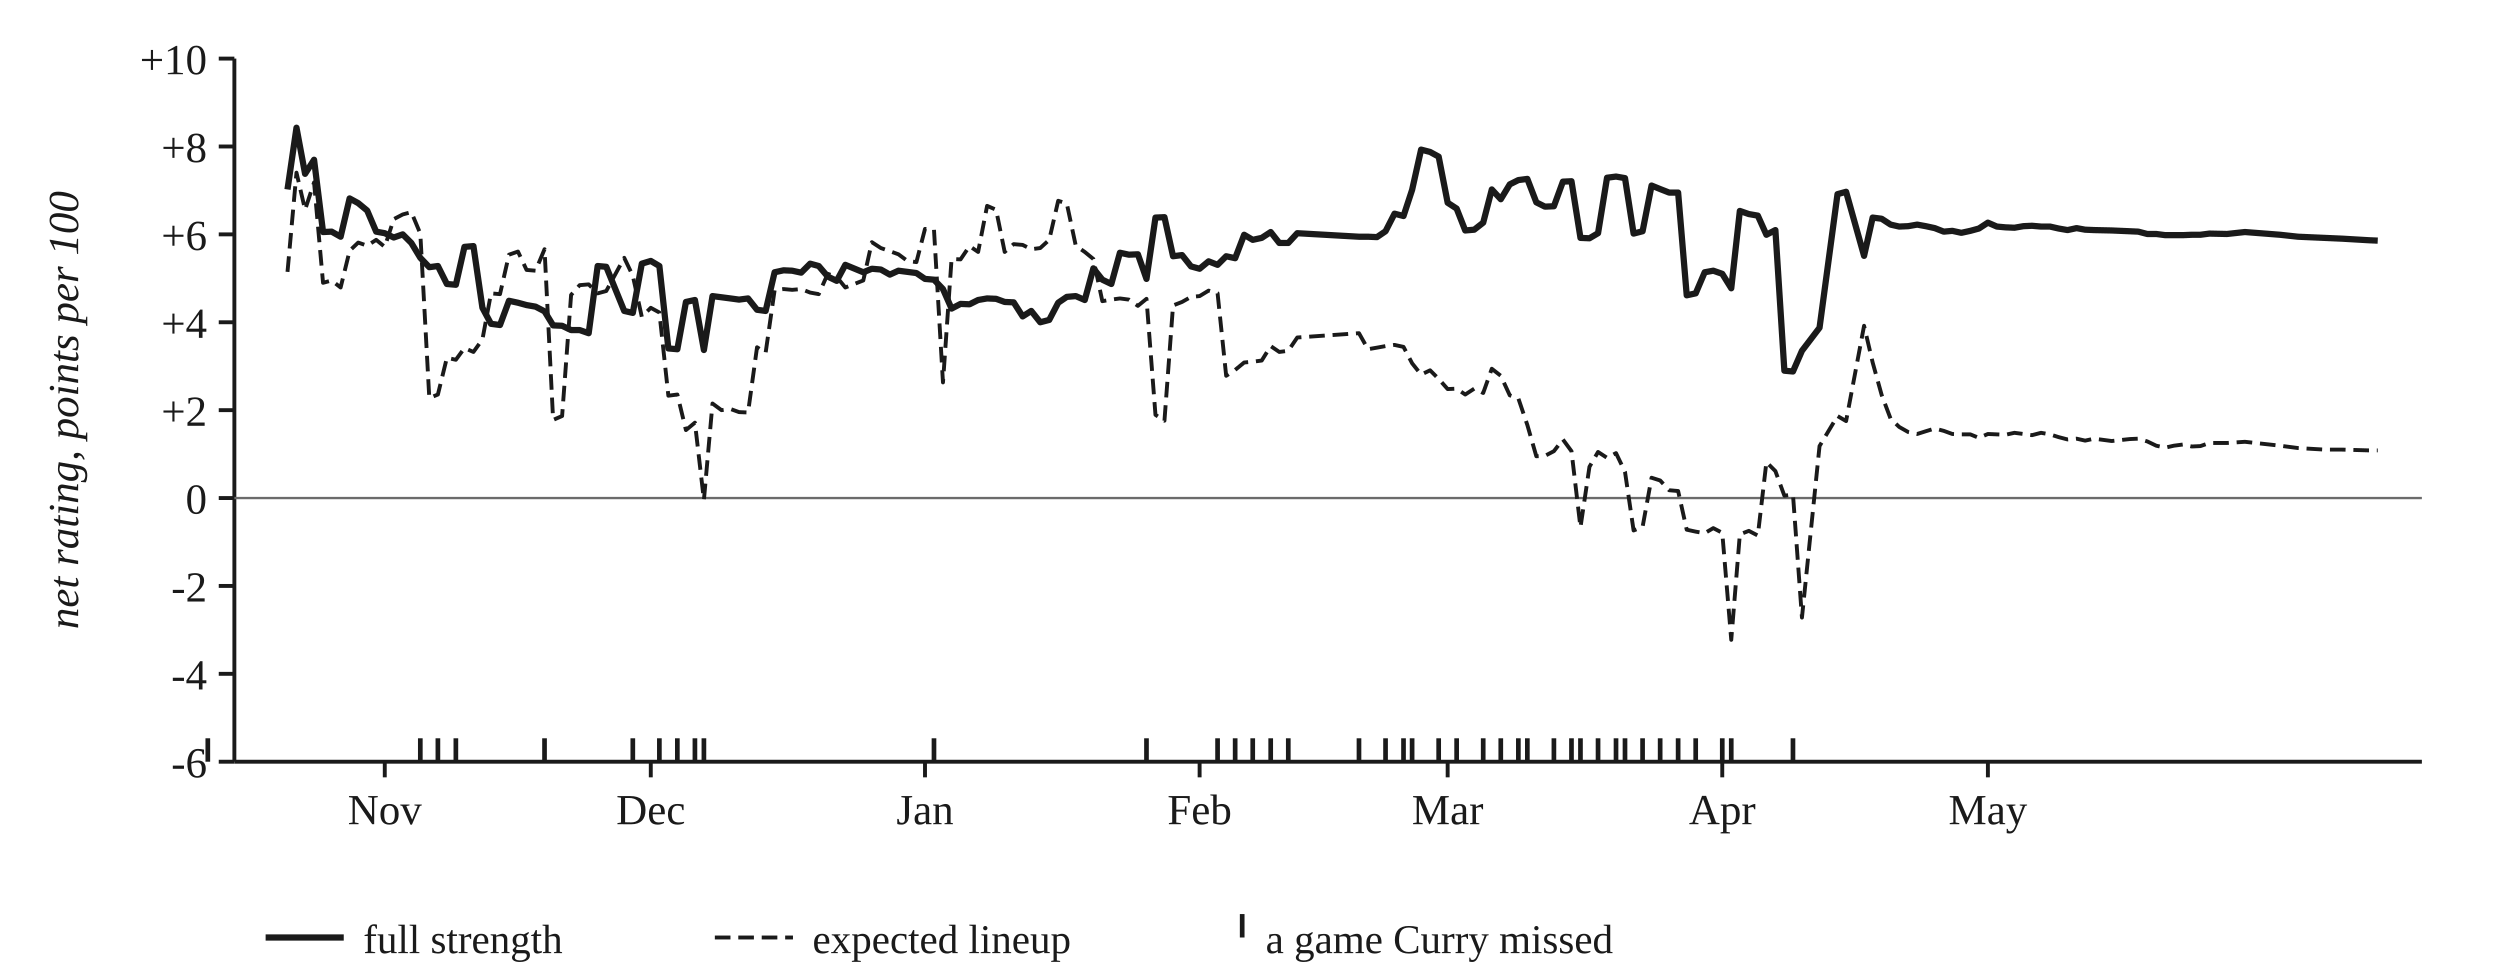
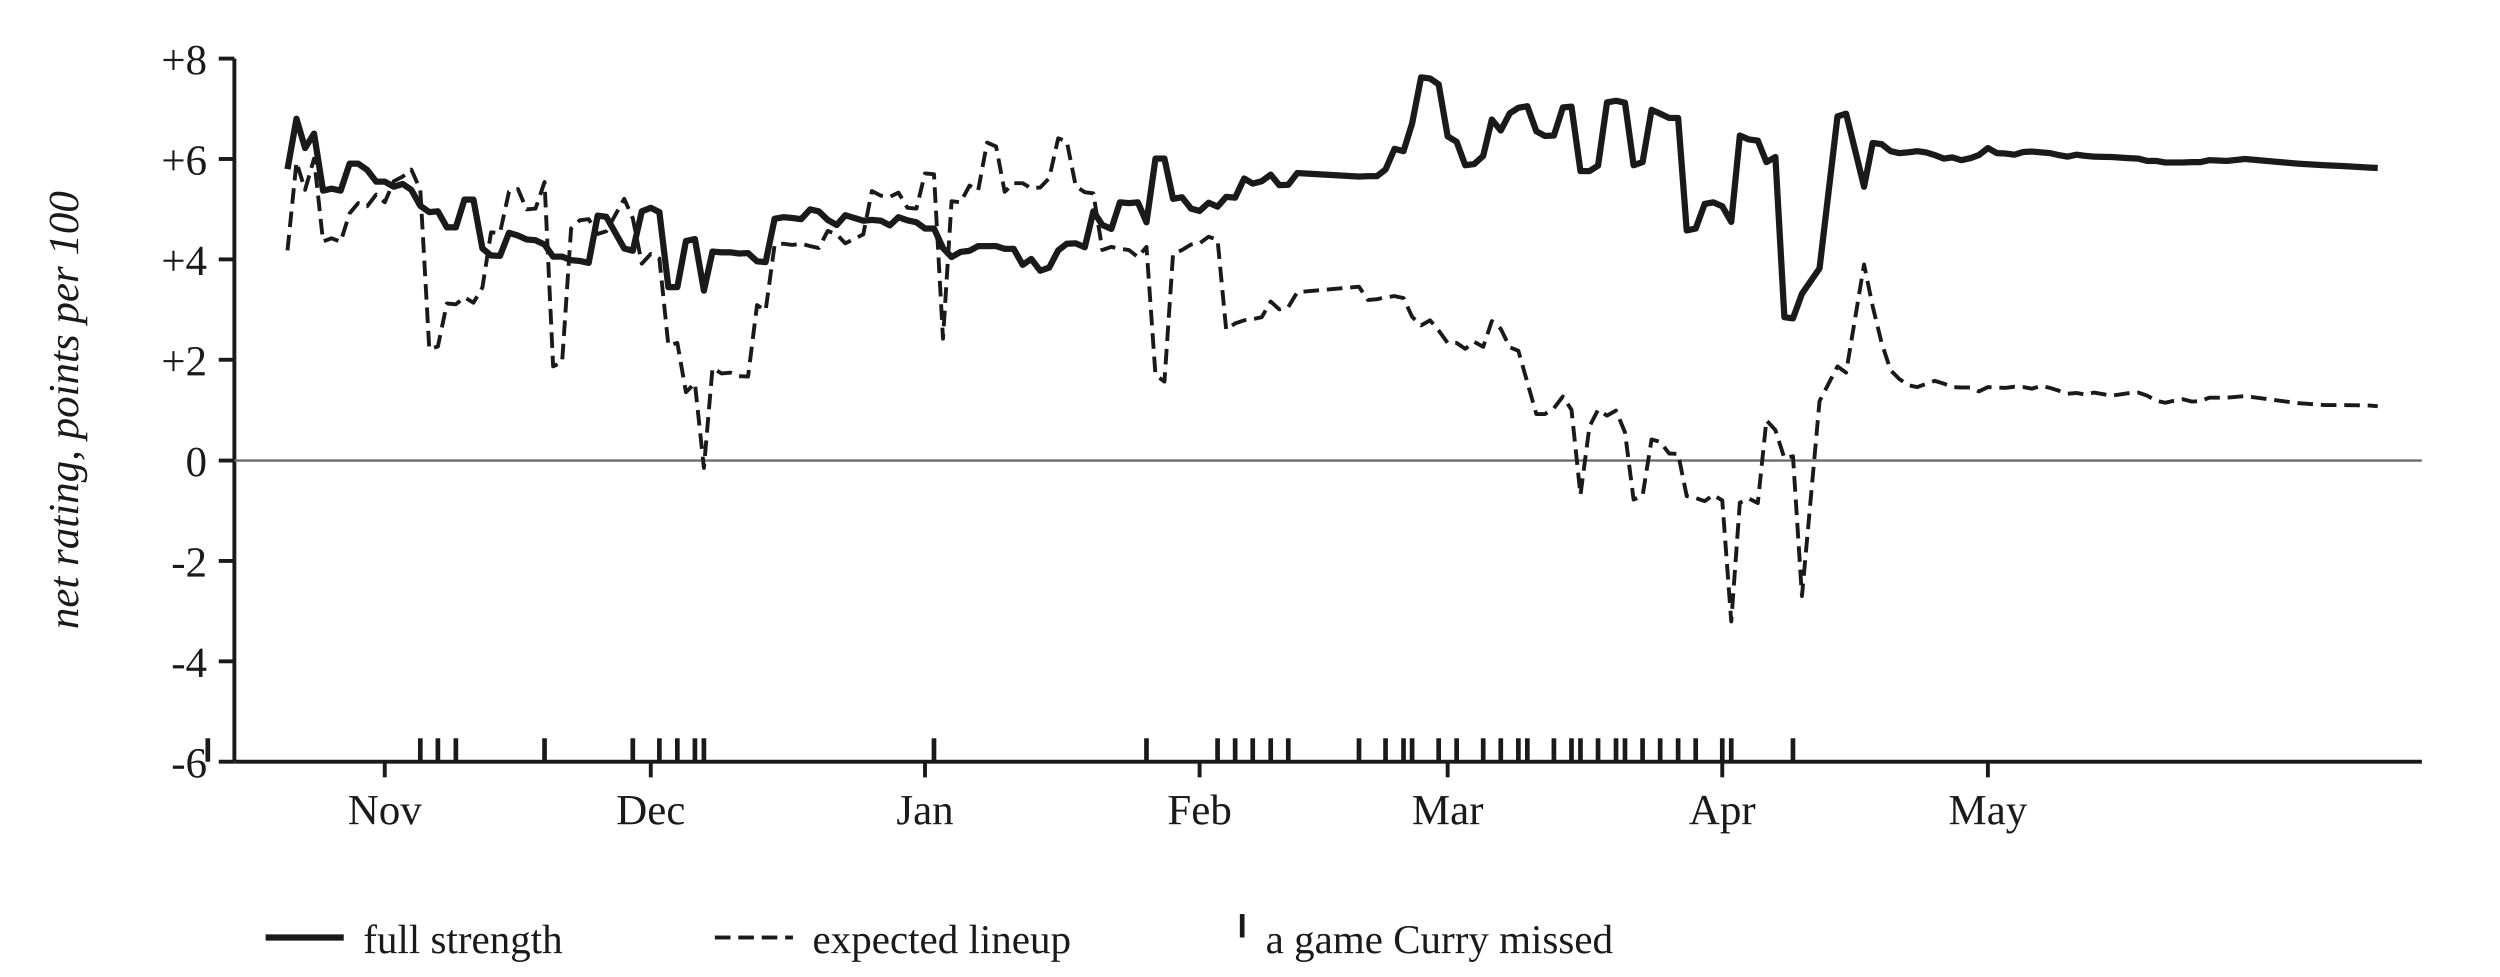
<svg xmlns="http://www.w3.org/2000/svg" viewBox="0 0 640 250" width="100%" role="img" aria-label="Two lines over the 2026 season: Golden State's full-strength rating and its rating with the expected lineup, which drops on the days Curry was out">
  <defs>
    <pattern id="hatch" width="6" height="6" patternUnits="userSpaceOnUse" patternTransform="rotate(45)">
      <rect width="6" height="6" fill="#fbfaf5" />
      <line x1="0" y1="0" x2="0" y2="6" stroke="#1a1a1a" stroke-width="1.4" />
    </pattern>
    <pattern id="dots" width="5" height="5" patternUnits="userSpaceOnUse">
      <rect width="5" height="5" fill="#fbfaf5" />
      <circle cx="2.5" cy="2.5" r=".9" fill="#1a1a1a" />
    </pattern>
    <marker id="arrow" viewBox="0 0 10 10" refX="9" refY="5" markerWidth="7" markerHeight="7" orient="auto-start-reverse">
      <path d="M 0 1 L 9 5 L 0 9 z" fill="#1a1a1a" />
    </marker>
  </defs>
  <line x1="60" y1="15" x2="60" y2="195" stroke="#1a1a1a" stroke-width="1.0" />
  <line x1="60" y1="195" x2="620" y2="195" stroke="#1a1a1a" stroke-width="1.0" />
  <line x1="56" y1="195" x2="60" y2="195" stroke="#1a1a1a" stroke-width="1.0" />
  <text x="53" y="199" font-size="11" text-anchor="end" fill="#1a1a1a">-6</text>
-   <line x1="56" y1="172.5" x2="60" y2="172.5" stroke="#1a1a1a" stroke-width="1.0" />
-   <text x="53" y="176.5" font-size="11" text-anchor="end" fill="#1a1a1a">-4</text>
-   <line x1="56" y1="150" x2="60" y2="150" stroke="#1a1a1a" stroke-width="1.0" />
-   <text x="53" y="154" font-size="11" text-anchor="end" fill="#1a1a1a">-2</text>
-   <line x1="56" y1="127.5" x2="60" y2="127.5" stroke="#1a1a1a" stroke-width="1.0" />
-   <text x="53" y="131.5" font-size="11" text-anchor="end" fill="#1a1a1a">0</text>
-   <line x1="56" y1="105" x2="60" y2="105" stroke="#1a1a1a" stroke-width="1.0" />
-   <text x="53" y="109" font-size="11" text-anchor="end" fill="#1a1a1a">+2</text>
-   <line x1="56" y1="82.5" x2="60" y2="82.5" stroke="#1a1a1a" stroke-width="1.0" />
-   <text x="53" y="86.5" font-size="11" text-anchor="end" fill="#1a1a1a">+4</text>
-   <line x1="56" y1="60" x2="60" y2="60" stroke="#1a1a1a" stroke-width="1.0" />
-   <text x="53" y="64" font-size="11" text-anchor="end" fill="#1a1a1a">+6</text>
-   <line x1="56" y1="37.5" x2="60" y2="37.5" stroke="#1a1a1a" stroke-width="1.0" />
-   <text x="53" y="41.5" font-size="11" text-anchor="end" fill="#1a1a1a">+8</text>
+   <line x1="56" y1="169.3" x2="60" y2="169.3" stroke="#1a1a1a" stroke-width="1.0" />
+   <text x="53" y="173.3" font-size="11" text-anchor="end" fill="#1a1a1a">-4</text>
+   <line x1="56" y1="143.6" x2="60" y2="143.6" stroke="#1a1a1a" stroke-width="1.0" />
+   <text x="53" y="147.6" font-size="11" text-anchor="end" fill="#1a1a1a">-2</text>
+   <line x1="56" y1="117.9" x2="60" y2="117.9" stroke="#1a1a1a" stroke-width="1.0" />
+   <text x="53" y="121.9" font-size="11" text-anchor="end" fill="#1a1a1a">0</text>
+   <line x1="56" y1="92.1" x2="60" y2="92.1" stroke="#1a1a1a" stroke-width="1.0" />
+   <text x="53" y="96.1" font-size="11" text-anchor="end" fill="#1a1a1a">+2</text>
+   <line x1="56" y1="66.4" x2="60" y2="66.4" stroke="#1a1a1a" stroke-width="1.0" />
+   <text x="53" y="70.4" font-size="11" text-anchor="end" fill="#1a1a1a">+4</text>
+   <line x1="56" y1="40.7" x2="60" y2="40.7" stroke="#1a1a1a" stroke-width="1.0" />
+   <text x="53" y="44.7" font-size="11" text-anchor="end" fill="#1a1a1a">+6</text>
  <line x1="56" y1="15" x2="60" y2="15" stroke="#1a1a1a" stroke-width="1.0" />
-   <text x="53" y="19" font-size="11" text-anchor="end" fill="#1a1a1a">+10</text>
+   <text x="53" y="19" font-size="11" text-anchor="end" fill="#1a1a1a">+8</text>
  <text x="20" y="105" font-size="11" text-anchor="middle" fill="#1a1a1a" font-style="italic" transform="rotate(-90 20 105)">net rating, points per 100</text>
-   <line x1="60" y1="127.5" x2="620" y2="127.5" stroke="#6b6b6b" stroke-width="0.6" />
+   <line x1="60" y1="117.9" x2="620" y2="117.9" stroke="#6b6b6b" stroke-width="0.6" />
  <line x1="53.2" y1="189" x2="53.2" y2="195" stroke="#1a1a1a" stroke-width="1.2" />
  <line x1="107.6" y1="189" x2="107.6" y2="195" stroke="#1a1a1a" stroke-width="1.2" />
  <line x1="112.1" y1="189" x2="112.1" y2="195" stroke="#1a1a1a" stroke-width="1.2" />
  <line x1="116.7" y1="189" x2="116.7" y2="195" stroke="#1a1a1a" stroke-width="1.2" />
  <line x1="139.4" y1="189" x2="139.4" y2="195" stroke="#1a1a1a" stroke-width="1.2" />
  <line x1="162" y1="189" x2="162" y2="195" stroke="#1a1a1a" stroke-width="1.2" />
  <line x1="168.8" y1="189" x2="168.8" y2="195" stroke="#1a1a1a" stroke-width="1.2" />
  <line x1="173.4" y1="189" x2="173.4" y2="195" stroke="#1a1a1a" stroke-width="1.2" />
  <line x1="177.9" y1="189" x2="177.9" y2="195" stroke="#1a1a1a" stroke-width="1.2" />
  <line x1="180.2" y1="189" x2="180.2" y2="195" stroke="#1a1a1a" stroke-width="1.2" />
  <line x1="239.1" y1="189" x2="239.1" y2="195" stroke="#1a1a1a" stroke-width="1.2" />
  <line x1="293.5" y1="189" x2="293.5" y2="195" stroke="#1a1a1a" stroke-width="1.2" />
  <line x1="311.7" y1="189" x2="311.7" y2="195" stroke="#1a1a1a" stroke-width="1.2" />
  <line x1="316.2" y1="189" x2="316.2" y2="195" stroke="#1a1a1a" stroke-width="1.2" />
  <line x1="320.7" y1="189" x2="320.7" y2="195" stroke="#1a1a1a" stroke-width="1.2" />
  <line x1="325.3" y1="189" x2="325.3" y2="195" stroke="#1a1a1a" stroke-width="1.2" />
  <line x1="329.8" y1="189" x2="329.8" y2="195" stroke="#1a1a1a" stroke-width="1.2" />
  <line x1="347.9" y1="189" x2="347.9" y2="195" stroke="#1a1a1a" stroke-width="1.2" />
  <line x1="354.7" y1="189" x2="354.7" y2="195" stroke="#1a1a1a" stroke-width="1.2" />
  <line x1="359.3" y1="189" x2="359.3" y2="195" stroke="#1a1a1a" stroke-width="1.2" />
  <line x1="361.5" y1="189" x2="361.5" y2="195" stroke="#1a1a1a" stroke-width="1.2" />
  <line x1="368.3" y1="189" x2="368.3" y2="195" stroke="#1a1a1a" stroke-width="1.2" />
  <line x1="372.9" y1="189" x2="372.9" y2="195" stroke="#1a1a1a" stroke-width="1.2" />
  <line x1="379.7" y1="189" x2="379.7" y2="195" stroke="#1a1a1a" stroke-width="1.2" />
  <line x1="384.2" y1="189" x2="384.2" y2="195" stroke="#1a1a1a" stroke-width="1.2" />
  <line x1="388.7" y1="189" x2="388.7" y2="195" stroke="#1a1a1a" stroke-width="1.2" />
  <line x1="391" y1="189" x2="391" y2="195" stroke="#1a1a1a" stroke-width="1.2" />
  <line x1="397.8" y1="189" x2="397.8" y2="195" stroke="#1a1a1a" stroke-width="1.2" />
  <line x1="402.3" y1="189" x2="402.3" y2="195" stroke="#1a1a1a" stroke-width="1.2" />
  <line x1="404.6" y1="189" x2="404.6" y2="195" stroke="#1a1a1a" stroke-width="1.2" />
  <line x1="409.1" y1="189" x2="409.1" y2="195" stroke="#1a1a1a" stroke-width="1.2" />
  <line x1="413.7" y1="189" x2="413.7" y2="195" stroke="#1a1a1a" stroke-width="1.2" />
  <line x1="416" y1="189" x2="416" y2="195" stroke="#1a1a1a" stroke-width="1.2" />
  <line x1="420.5" y1="189" x2="420.5" y2="195" stroke="#1a1a1a" stroke-width="1.2" />
  <line x1="425" y1="189" x2="425" y2="195" stroke="#1a1a1a" stroke-width="1.2" />
  <line x1="429.6" y1="189" x2="429.6" y2="195" stroke="#1a1a1a" stroke-width="1.2" />
  <line x1="434.1" y1="189" x2="434.1" y2="195" stroke="#1a1a1a" stroke-width="1.2" />
  <line x1="440.9" y1="189" x2="440.9" y2="195" stroke="#1a1a1a" stroke-width="1.2" />
  <line x1="443.2" y1="189" x2="443.2" y2="195" stroke="#1a1a1a" stroke-width="1.2" />
  <line x1="459" y1="189" x2="459" y2="195" stroke="#1a1a1a" stroke-width="1.2" />
-   <polyline points="73.6,48.5 75.9,32.7 78.1,44.5 80.4,40.9 82.7,59.4 84.9,59.3 87.2,60.6 89.5,50.8 91.7,52 94,53.9 96.3,59.3 98.5,59.7 100.8,60.8 103.1,60 105.3,62.2 107.6,66 109.9,68.4 112.1,68.1 114.4,72.7 116.7,72.9 118.9,63.2 121.2,63 123.5,78.8 125.7,82.9 128,83.2 130.3,77 132.6,77.5 134.8,78.1 137.1,78.5 139.4,79.7 141.6,83.3 143.9,83.4 146.2,84.5 148.4,84.5 150.7,85.3 153,68.1 155.2,68.3 159.8,79.6 162,80.1 164.3,67.5 166.6,66.8 168.8,68.1 171.1,89.2 173.4,89.4 175.6,77.3 177.9,76.8 180.2,89.6 182.4,75.8 184.7,76.1 187,76.4 189.2,76.7 191.5,76.4 193.8,79.3 196,79.6 198.3,69.7 200.6,69.2 202.8,69.3 205.1,69.8 207.4,67.5 209.6,68.1 211.9,70.8 214.2,71.9 216.4,67.8 221,69.7 223.2,68.8 225.5,69 227.8,70.3 230,69.3 232.3,69.6 234.6,69.9 236.8,71.4 239.1,71.6 241.4,74 243.6,79 245.9,77.8 248.2,77.9 250.4,76.8 252.7,76.4 255,76.5 257.2,77.3 259.5,77.4 261.8,81 264,79.6 266.3,82.5 268.6,81.9 270.9,77.5 273.1,76 275.4,75.8 277.7,76.8 279.9,68.7 282.2,71.6 284.5,72.7 286.7,64.7 289,65.2 291.3,65.1 293.5,71.4 295.8,55.7 298.1,55.6 300.3,65.6 302.6,65.3 304.9,68.2 307.1,68.8 309.4,66.9 311.7,67.8 313.9,65.6 316.2,66.1 318.5,60.1 320.7,61.4 323,60.9 325.3,59.4 327.5,62.2 329.8,62.2 332.1,59.7 347.9,60.6 350.2,60.6 352.5,60.7 354.7,59.2 357,54.7 359.3,55.3 361.5,48.6 363.8,38.3 366.1,38.9 368.3,40.1 370.6,51.9 372.9,53.4 375.1,59 377.4,58.8 379.7,57 381.9,48.5 384.2,51 386.5,47.2 388.7,46.1 391,45.8 393.3,51.8 395.5,52.9 397.8,52.8 400.1,46.5 402.3,46.4 404.6,60.9 406.9,61 409.1,59.7 411.4,45.5 413.7,45.2 416,45.6 418.2,59.8 420.5,59.2 422.8,47.5 425,48.4 427.3,49.3 429.6,49.3 431.8,75.6 434.1,75.1 436.4,69.7 438.6,69.3 440.9,70.1 443.2,73.8 445.4,54 447.7,54.8 450,55.2 452.2,60.1 454.5,58.9 456.8,94.9 459,95.1 461.3,89.8 465.8,83.9 470.4,49.7 472.6,49.1 477.2,65.5 479.4,55.7 481.7,56 484,57.5 486.2,58 488.5,57.9 490.8,57.5 493,57.9 495.3,58.4 497.6,59.3 499.8,59.1 502.1,59.6 504.4,59.1 506.6,58.5 508.9,57 511.2,58 513.4,58.2 515.7,58.3 518,57.9 520.2,57.8 522.5,58 524.8,58 527,58.5 529.3,58.9 531.6,58.4 533.8,58.8 536.1,58.9 540.6,59 545.2,59.2 547.4,59.3 549.7,59.9 552,59.9 554.3,60.2 556.5,60.2 558.8,60.2 561.1,60.1 563.3,60.1 565.6,59.8 570.1,59.9 574.7,59.4 583.7,60.1 588.3,60.6 595.1,60.9 599.6,61.1 606.4,61.5 608.7,61.6" fill="none" stroke="#1a1a1a" stroke-width="1.6" stroke-linejoin="round" />
-   <polyline points="73.6,69.6 75.9,44.2 78.1,53.7 80.4,46.7 82.7,72.4 84.9,71.8 87.2,73.6 89.5,64.2 91.7,62.1 94,62.9 96.3,61.4 98.5,63.2 100.8,56.1 103.1,54.9 105.3,54.3 107.6,59.8 109.9,101.9 112.1,101 114.4,91.6 116.7,92.1 118.9,89.1 121.2,90.1 123.5,86.9 125.7,75.1 128,75.3 130.3,65.2 132.6,64.4 134.8,69.1 137.1,69.3 139.4,63.8 141.6,107.5 143.9,106.5 146.2,75.5 148.4,73 150.7,72.8 153,75.1 155.2,74.5 159.8,66 162,70.6 164.3,81.1 166.6,78.8 168.8,80 171.1,101.3 173.4,101 175.6,110.1 177.9,108.2 180.2,128 182.4,103.3 184.7,105 187,104.7 189.2,105.5 191.5,105.6 193.8,88.9 196,90.3 198.3,74.3 200.6,74 202.8,74.2 205.1,74 207.4,74.9 209.6,75.3 211.9,70.1 214.2,70.9 216.4,73.6 221,71.8 223.2,62 225.5,63.5 227.8,64.3 230,65.1 232.3,66.8 234.6,67.1 236.8,58.6 239.1,58.8 241.4,97.9 243.6,66.3 245.9,66.4 248.2,63 250.4,64.5 252.7,52.7 255,53.7 257.2,64.5 259.5,62.5 261.8,62.7 264,63.8 266.3,63.5 268.6,61.4 270.9,51.4 273.1,52.1 275.4,62.9 277.7,64.5 279.9,66.3 282.2,77.1 284.5,76.7 286.7,76.4 289,76.7 291.3,78.3 293.5,76.5 295.8,106.2 298.1,107.7 300.3,78.2 302.6,77.3 304.9,76 307.1,75.8 309.4,74.4 311.7,75.1 313.9,96.2 316.2,94.7 318.5,92.8 320.7,92.6 323,92.3 325.3,88.6 327.5,90.1 329.8,89.8 332.1,86.4 347.9,85.3 350.2,89.4 352.5,89 354.7,88.6 357,88.3 359.3,88.8 361.5,93 363.8,95.9 366.1,94.8 368.3,97 370.6,99.6 372.9,99.5 375.1,101 377.4,99.5 379.7,100.6 381.9,94.4 384.2,96.2 386.5,101.2 388.7,102 391,108.8 393.3,116.8 395.5,116.7 397.8,115.5 400.1,112.5 402.3,115.5 404.6,135 406.9,119.5 409.1,115.7 411.4,117.2 413.7,116 416,120.8 418.2,135.8 420.5,134.9 422.8,122.3 425,123 427.3,125.5 429.6,125.7 431.8,135.6 434.1,136.1 436.4,136.5 438.6,135.2 440.9,136.4 443.2,163.8 445.4,136.8 447.7,135.9 450,137.1 452.2,118.3 454.5,120.6 456.8,126.9 459,126.6 461.3,158.1 465.8,114.2 470.4,106.5 472.6,107.8 477.2,83.4 479.4,92.8 481.7,101.1 484,107.2 486.2,109.3 488.5,110.6 490.8,111.1 493,110.4 495.3,109.7 497.6,110.3 499.8,111.1 502.1,111.2 504.4,111.2 506.6,112.1 508.9,111.1 511.2,111.2 513.4,111.3 515.7,110.8 518,111.1 520.2,111.4 522.5,110.8 524.8,111.2 527,111.9 529.3,112.5 531.6,112.3 533.8,112.8 536.1,112.3 540.6,112.9 545.2,112.4 547.4,112.3 549.7,113 552,114.1 554.3,114.6 556.5,114.1 558.8,113.8 561.1,114.3 563.3,114.2 565.6,113.4 570.1,113.4 574.7,113.1 583.7,114.1 588.3,114.7 595.1,115.1 599.6,115.1 606.4,115.3 608.7,115.3" fill="none" stroke="#1a1a1a" stroke-width="1.0" stroke-linejoin="round" stroke-dasharray="4 2" />
+   <polyline points="73.6,43.3 75.9,30.4 78.1,37.9 80.4,34.2 82.7,48.8 84.9,48.3 87.2,48.8 89.5,41.9 91.7,41.9 94,43.5 96.3,46.5 98.5,46.5 100.8,47.8 103.1,47.1 105.3,48.6 107.6,52.7 109.9,54.3 112.1,54.1 114.4,58.2 116.7,58.2 118.9,51.1 121.2,51.1 123.5,63.6 125.7,65.4 128,65.5 130.3,59.6 132.6,60.3 134.8,61.3 137.1,61.5 139.4,62.6 141.6,65.7 143.9,65.7 146.2,66.6 148.4,66.8 150.7,67.3 153,55.2 155.2,55.5 159.8,63.6 162,64.2 164.3,54.1 166.6,53.2 168.8,54.3 171.1,73.5 173.4,73.5 175.6,61.7 177.9,61.2 180.2,74.4 182.4,64.4 184.7,64.6 187,64.6 189.2,64.9 191.5,64.8 193.8,66.9 196,67.1 198.3,56 200.6,55.6 202.8,55.8 205.1,56.1 207.4,53.6 209.6,54.1 211.9,56.3 214.2,57.6 216.4,55.1 221,56.5 223.2,56.3 225.5,56.5 227.8,57.7 230,55.6 232.3,56.4 234.6,56.9 236.8,58.5 239.1,58.5 241.4,63.5 243.6,65.8 245.9,64.5 248.2,64.2 250.4,63 252.7,63 255,63 257.2,63.7 259.5,63.7 261.8,67.8 264,66.3 266.3,69.3 268.6,68.5 270.9,64.1 273.1,62.4 275.4,62.3 277.7,63.3 279.9,54.1 282.2,57.6 284.5,58.6 286.7,51.8 289,52 291.3,51.8 293.5,56.9 295.8,40.6 298.1,40.6 300.3,50.9 302.6,50.5 304.9,53.4 307.1,54 309.4,51.9 311.7,52.9 313.9,50.4 316.2,50.6 318.5,45.7 320.7,47 323,46.4 325.3,44.7 327.5,47.4 329.8,47.3 332.1,44.3 347.9,45.2 350.2,45.1 352.5,45.1 354.7,43.4 357,38.1 359.3,38.7 361.5,31.6 363.8,19.8 366.1,20.1 368.3,21.6 370.6,34.9 372.9,36.3 375.1,42.3 377.4,42 379.7,39.9 381.9,30.6 384.2,33.4 386.5,29 388.7,27.6 391,27.2 393.3,33.6 395.5,34.8 397.8,34.7 400.1,27.5 402.3,27.3 404.6,43.8 406.9,43.8 409.1,42.4 411.4,26.2 413.7,25.8 416,26.3 418.2,42.3 420.5,41.5 422.8,28.1 425,29.1 427.3,30.2 429.6,30.2 431.8,59 434.1,58.5 436.4,52.2 438.6,51.8 440.9,52.8 443.2,56.8 445.4,34.7 447.7,35.7 450,36 452.2,41.5 454.5,40.2 456.8,81.2 459,81.5 461.3,75.2 465.8,68.7 470.4,29.8 472.6,29.1 477.2,47.8 479.4,36.6 481.7,36.9 484,38.7 486.2,39.2 488.5,39 490.8,38.7 493,39 495.3,39.7 497.6,40.6 499.8,40.3 502.1,41 504.4,40.5 506.6,39.7 508.9,37.9 511.2,39.2 513.4,39.3 515.7,39.6 518,38.9 520.2,38.8 522.5,39 524.8,39.2 527,39.7 529.3,40.1 531.6,39.6 533.8,39.9 536.1,40.1 540.6,40.2 545.2,40.5 547.4,40.6 549.7,41.2 552,41.2 554.3,41.6 556.5,41.6 558.8,41.6 561.1,41.5 563.3,41.5 565.6,41 570.1,41.2 574.7,40.7 583.7,41.5 588.3,41.9 595.1,42.3 599.6,42.5 606.4,42.9 608.7,43" fill="none" stroke="#1a1a1a" stroke-width="1.6" stroke-linejoin="round" />
+   <polyline points="73.6,64.1 75.9,41.5 78.1,48.6 80.4,40.6 82.7,61.8 84.9,61 87.2,61.9 89.5,54.6 91.7,52 94,52.8 96.3,49.8 98.5,51.8 100.8,46.4 103.1,45.2 105.3,43.4 107.6,48.6 109.9,89.4 112.1,88.7 114.4,77.7 116.7,77.9 118.9,76.1 121.2,77.5 123.5,73.6 125.7,59.5 128,59.6 130.3,49.1 132.6,48.4 134.8,53.6 137.1,53.4 139.4,46.6 141.6,93.8 143.9,92.7 146.2,58.5 148.4,56.4 150.7,56.1 153,59.9 155.2,59.2 159.8,50.9 162,55.9 164.3,67.5 166.6,65 168.8,66.2 171.1,88.4 173.4,87.8 175.6,100.4 177.9,98.1 180.2,119.8 182.4,94.2 184.7,95.6 187,95.4 189.2,96.3 191.5,96.4 193.8,78.1 196,79.5 198.3,62.7 200.6,62.4 202.8,62.7 205.1,62.4 207.4,63 209.6,63.5 211.9,59.1 214.2,60 216.4,62.3 221,60 223.2,48.9 225.5,50.1 227.8,50.4 230,49.3 232.3,53.2 234.6,53.4 236.8,44.4 239.1,44.6 241.4,86.7 243.6,51.5 245.9,51.8 248.2,47.5 250.4,48.8 252.7,36.5 255,37.5 257.2,49.1 259.5,46.9 261.8,46.9 264,48.2 266.3,48 268.6,45.6 270.9,35.4 273.1,36.2 275.4,47.7 277.7,49.2 279.9,49.5 282.2,64 284.5,63.2 286.7,63.7 289,64 291.3,65.8 293.5,63.2 295.8,96 298.1,97.7 300.3,65 302.6,64 304.9,62.6 307.1,62.3 309.4,60.6 311.7,61.4 313.9,84.4 316.2,82.8 318.5,82 320.7,81.7 323,81.2 325.3,77.2 327.5,79.2 329.8,78.6 332.1,74.8 347.9,73.4 350.2,76.8 352.5,76.6 354.7,76.1 357,75.8 359.3,76.3 361.5,81.1 363.8,83.3 366.1,82 368.3,84.6 370.6,87.8 372.9,87.8 375.1,89.3 377.4,87.5 379.7,88.8 381.9,82.2 384.2,84.2 386.5,88.9 388.7,89.8 391,97.9 393.3,106 395.5,106 397.8,104.5 400.1,101.5 402.3,104.9 404.6,126.7 406.9,109.2 409.1,104.9 411.4,106.4 413.7,105.1 416,110.7 418.2,127.9 420.5,126.9 422.8,112.5 425,113.1 427.3,116.1 429.6,116.2 431.8,127 434.1,127.5 436.4,128.3 438.6,126.7 440.9,128.1 443.2,159.1 445.4,128.7 447.7,127.6 450,128.8 452.2,107.6 454.5,110.1 456.8,117.3 459,116.8 461.3,152.6 465.8,102.7 470.4,93.8 472.6,95.4 477.2,67.7 479.4,78.4 481.7,87.8 484,94.8 486.2,97 488.5,98.6 490.8,99.1 493,98.3 495.3,97.5 497.6,98.2 499.8,99.1 502.1,99.2 504.4,99.2 506.6,100.2 508.9,99.1 511.2,99.2 513.4,99.3 515.7,99 518,99.1 520.2,99.5 522.5,98.8 524.8,99.3 527,100 529.3,100.8 531.6,100.6 533.8,101 536.1,100.5 540.6,101.3 545.2,100.6 547.4,100.5 549.7,101.3 552,102.6 554.3,103.1 556.5,102.6 558.8,102.2 561.1,102.8 563.3,102.7 565.6,101.8 570.1,101.8 574.7,101.4 583.7,102.6 588.3,103.2 595.1,103.7 599.6,103.7 606.4,103.8 608.7,104" fill="none" stroke="#1a1a1a" stroke-width="1.0" stroke-linejoin="round" stroke-dasharray="4 2" />
  <line x1="98.5" y1="195" x2="98.5" y2="199" stroke="#1a1a1a" stroke-width="1.0" />
  <text x="98.5" y="211" font-size="11" text-anchor="middle" fill="#1a1a1a">Nov</text>
  <line x1="166.6" y1="195" x2="166.6" y2="199" stroke="#1a1a1a" stroke-width="1.0" />
  <text x="166.6" y="211" font-size="11" text-anchor="middle" fill="#1a1a1a">Dec</text>
  <line x1="236.8" y1="195" x2="236.8" y2="199" stroke="#1a1a1a" stroke-width="1.0" />
  <text x="236.8" y="211" font-size="11" text-anchor="middle" fill="#1a1a1a">Jan</text>
  <line x1="307.1" y1="195" x2="307.1" y2="199" stroke="#1a1a1a" stroke-width="1.0" />
  <text x="307.1" y="211" font-size="11" text-anchor="middle" fill="#1a1a1a">Feb</text>
  <line x1="370.6" y1="195" x2="370.6" y2="199" stroke="#1a1a1a" stroke-width="1.0" />
  <text x="370.6" y="211" font-size="11" text-anchor="middle" fill="#1a1a1a">Mar</text>
  <line x1="440.9" y1="195" x2="440.9" y2="199" stroke="#1a1a1a" stroke-width="1.0" />
  <text x="440.9" y="211" font-size="11" text-anchor="middle" fill="#1a1a1a">Apr</text>
  <line x1="508.9" y1="195" x2="508.9" y2="199" stroke="#1a1a1a" stroke-width="1.0" />
  <text x="508.9" y="211" font-size="11" text-anchor="middle" fill="#1a1a1a">May</text>
  <line x1="68" y1="240" x2="88" y2="240" stroke="#1a1a1a" stroke-width="1.6" />
  <text x="93" y="244" font-size="10.5" text-anchor="start" fill="#1a1a1a">full strength</text>
  <line x1="183" y1="240" x2="203" y2="240" stroke="#1a1a1a" stroke-width="1.0" stroke-dasharray="4 2" />
  <text x="208" y="244" font-size="10.5" text-anchor="start" fill="#1a1a1a">expected lineup</text>
  <line x1="318" y1="234" x2="318" y2="240" stroke="#1a1a1a" stroke-width="1.2" />
  <text x="324" y="244" font-size="10.5" text-anchor="start" fill="#1a1a1a">a game Curry missed</text>
</svg>
